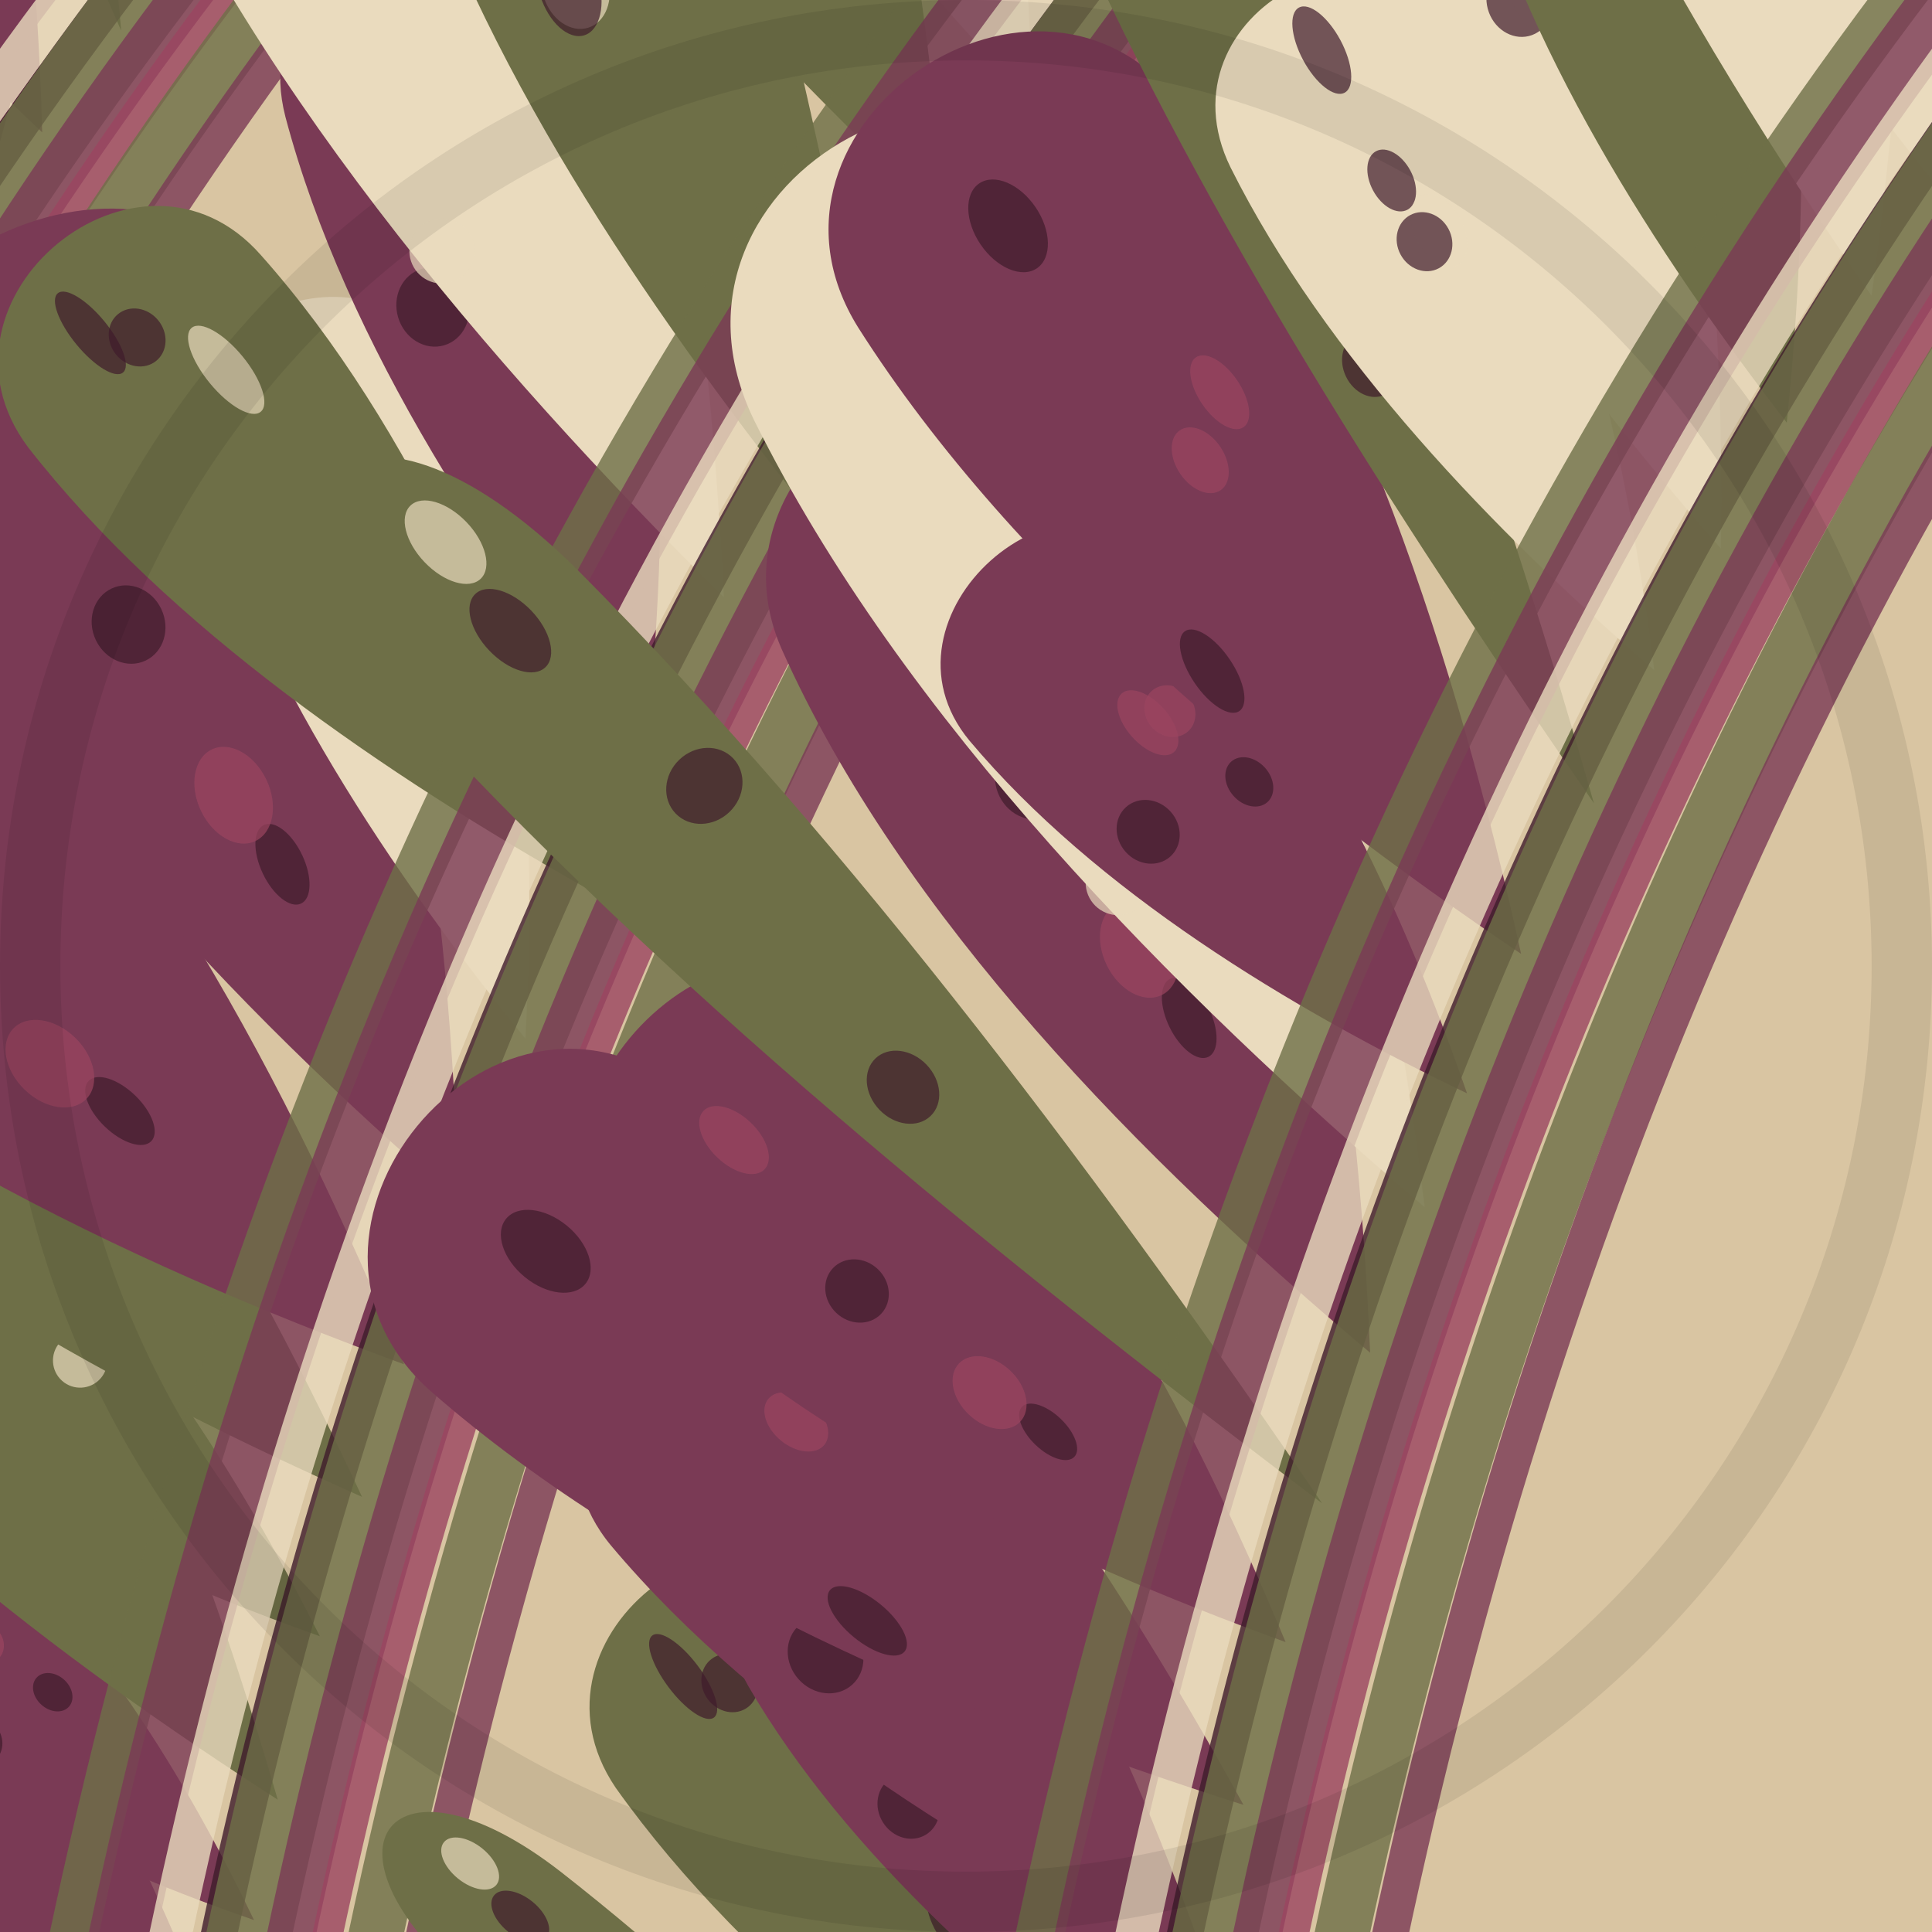
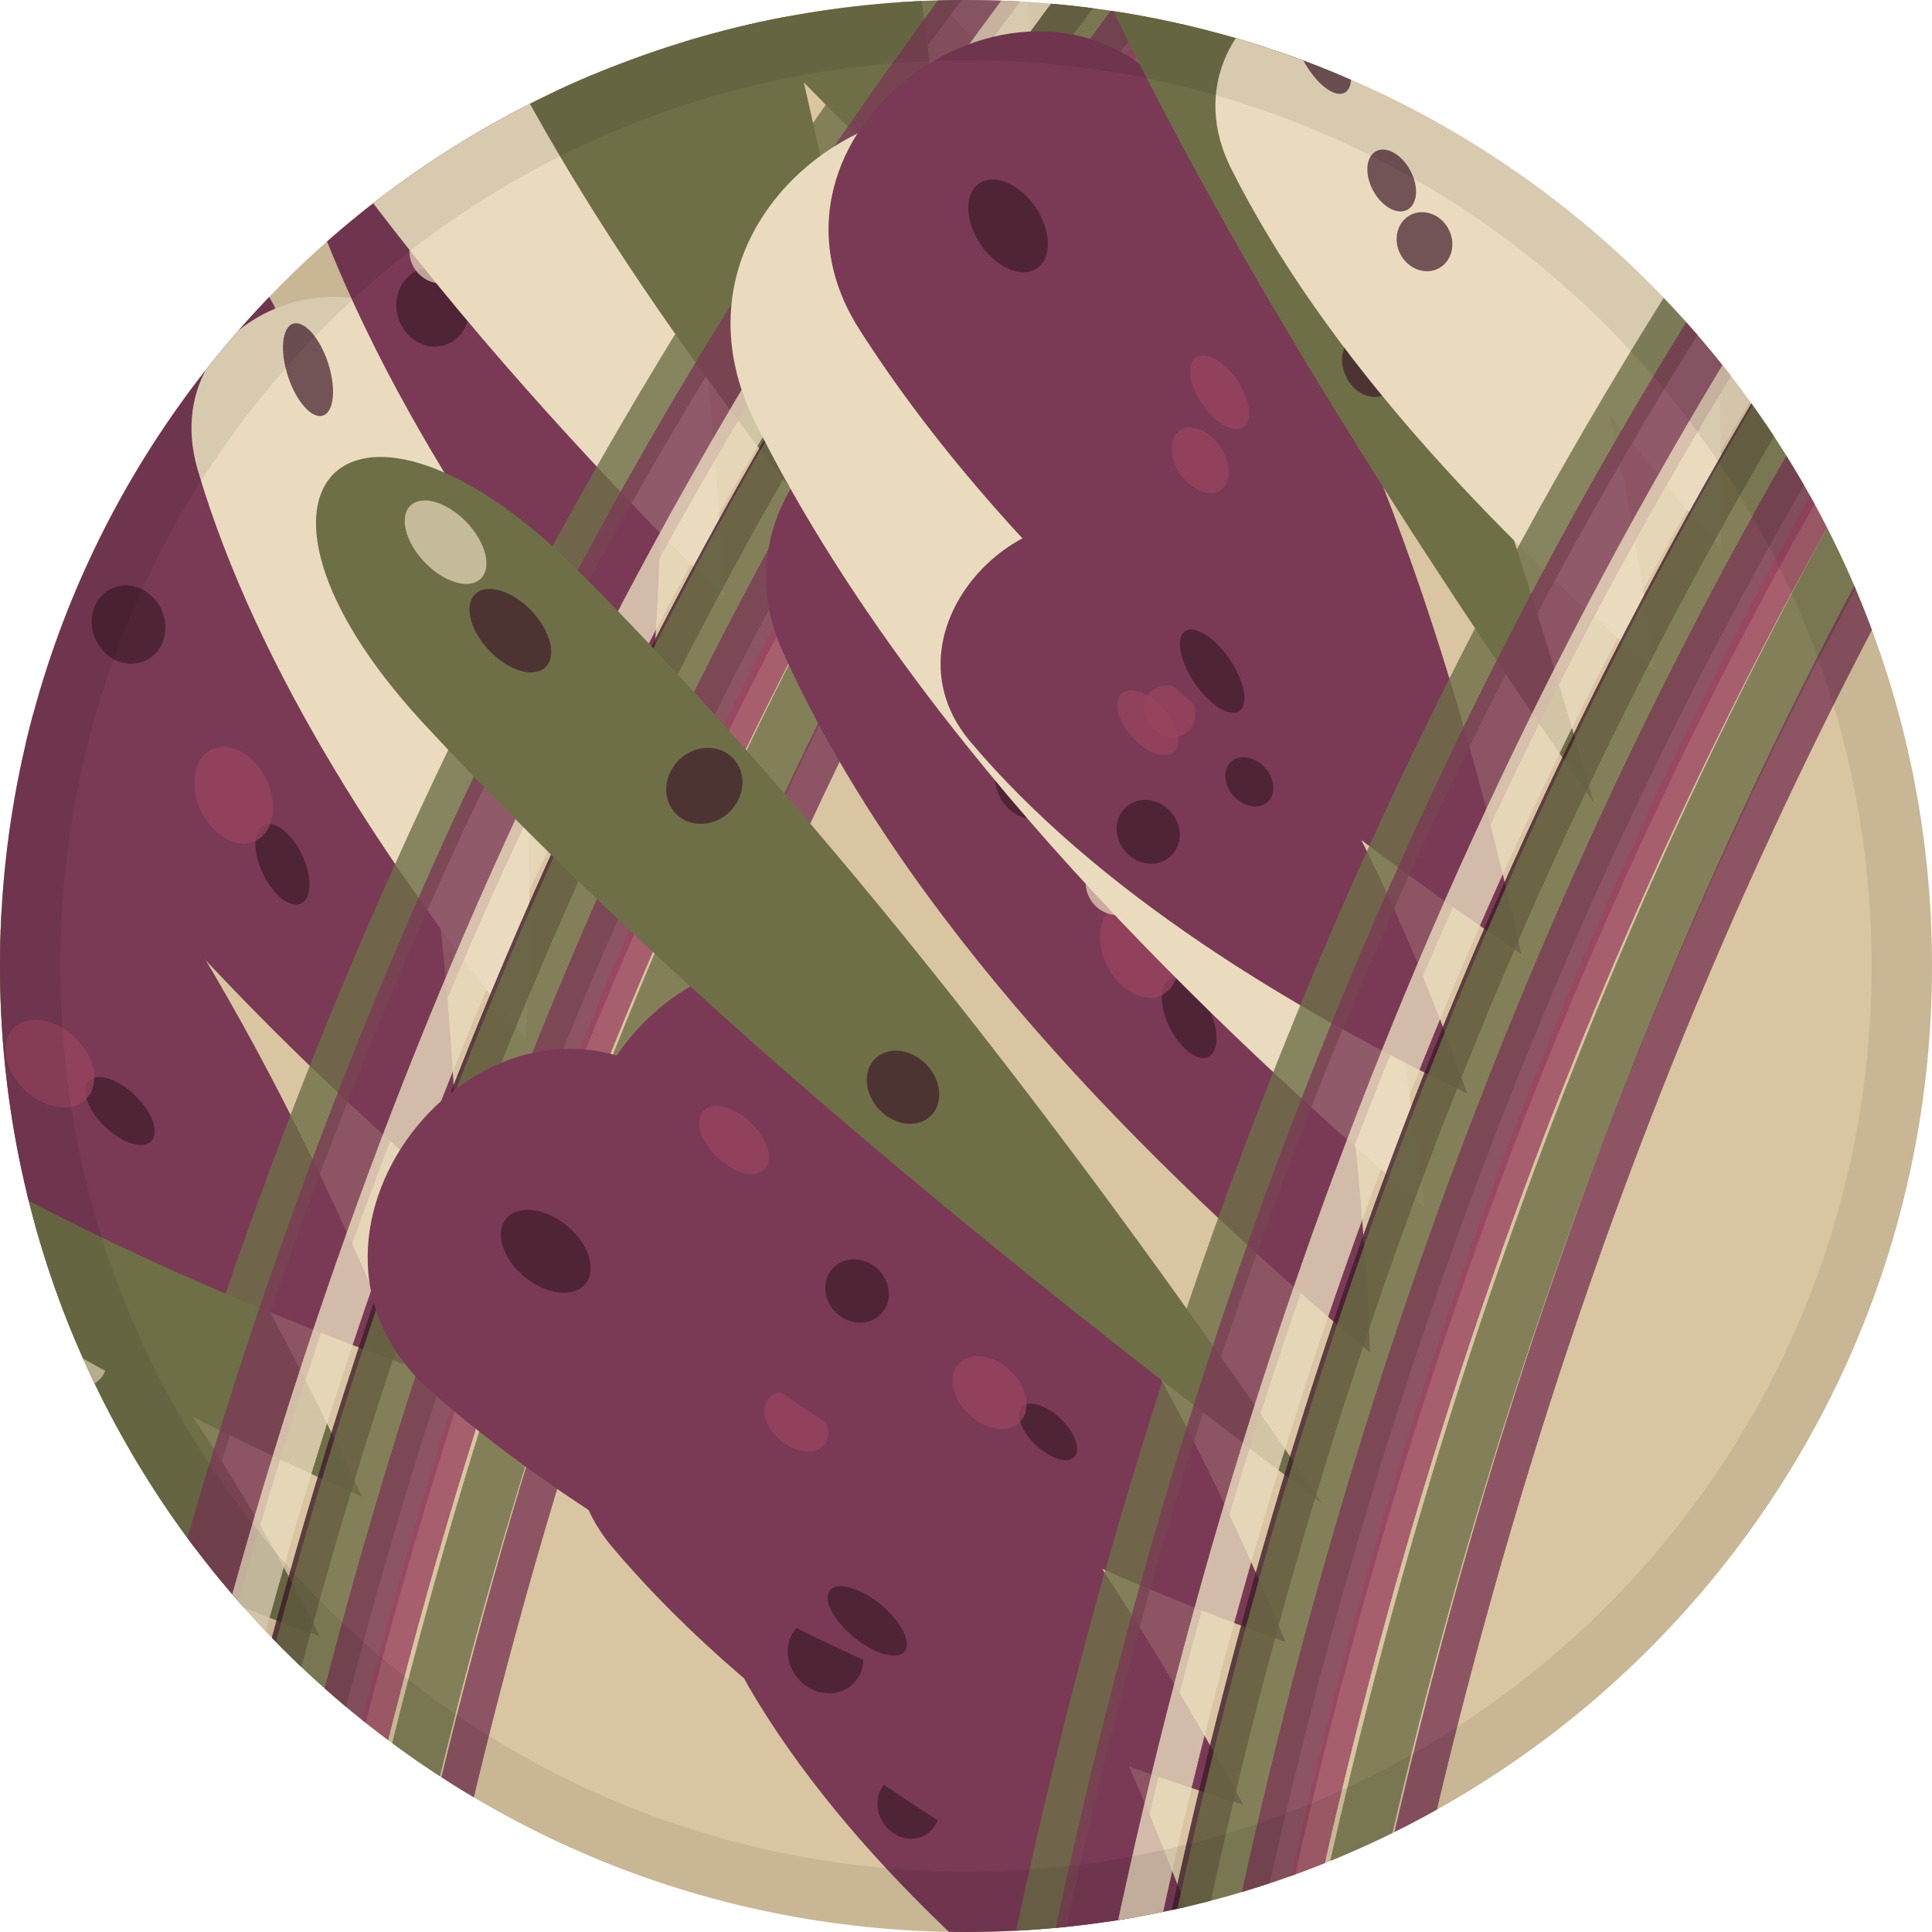
<svg xmlns="http://www.w3.org/2000/svg" viewBox="0 0 32 32">
  <defs>
    <g id="a">
-       <path fill="#7A3A55" d="M0 0c7.5-3.3 16.5-6.3 24.6-6 6.6.3 6.6 11.7 0 12C16.5 6.3 7.5 3.3 0 0" />
-       <ellipse cx="10.5" cy="-.4" fill="#3F1B2B" opacity=".7" rx="1.2" ry=".6" />
-       <ellipse cx="24.7" cy="-.6" fill="#9B4560" opacity=".7" rx="1.4" ry=".8" />
-       <ellipse cx="18.3" cy="-1.4" fill="#3F1B2B" opacity=".7" rx="1.1" ry="1" />
-       <ellipse cx="12.8" cy="-.8" fill="#9B4560" opacity=".7" rx="1.4" ry="1" />
+       <path fill="#7a3a55" d="M0 0c7.5-3.3 16.5-6.3 24.6-6 6.6.3 6.6 11.7 0 12C16.5 6.3 7.5 3.3 0 0" />
+       <ellipse cx="10.5" cy="-.4" fill="#3f1b2b" opacity=".7" rx="1.2" ry=".6" />
+       <ellipse cx="24.7" cy="-.6" fill="#9b4560" opacity=".7" rx="1.4" ry=".8" />
+       <ellipse cx="18.3" cy="-1.4" fill="#3f1b2b" opacity=".7" rx="1.1" ry="1" />
+       <ellipse cx="12.8" cy="-.8" fill="#9b4560" opacity=".7" rx="1.4" ry="1" />
    </g>
    <g id="b">
-       <path fill="#7A3A55" d="M0 0c6-2.5 13.2-4.7 19.7-4.5 5.3.2 5.3 8.8 0 9C13.2 4.7 6 2.5 0 0" />
-       <ellipse cx="13.5" cy="-2.1" fill="#3F1B2B" opacity=".7" rx="1.1" ry="1" />
-       <ellipse cx="16.2" cy=".3" fill="#9B4560" opacity=".7" rx="1.3" ry=".7" />
-       <ellipse cx="12.5" cy="1.5" fill="#3F1B2B" opacity=".7" rx=".9" ry=".7" />
-       <ellipse cx="16" cy="1.1" fill="#9B4560" opacity=".7" rx=".9" ry=".8" />
+       <path fill="#7a3a55" d="M0 0c6-2.5 13.2-4.7 19.7-4.5 5.3.2 5.3 8.8 0 9C13.2 4.7 6 2.5 0 0" />
+       <ellipse cx="13.5" cy="-2.1" fill="#3f1b2b" opacity=".7" rx="1.1" ry="1" />
+       <ellipse cx="16.2" cy=".3" fill="#9b4560" opacity=".7" rx="1.3" ry=".7" />
+       <ellipse cx="12.5" cy="1.5" fill="#3f1b2b" opacity=".7" rx=".9" ry=".7" />
+       <ellipse cx="16" cy="1.1" fill="#9b4560" opacity=".7" rx=".9" ry=".8" />
    </g>
    <g id="c">
-       <path fill="#6E6F47" d="M0 0c7-2.7 15.4-5.2 23-5 6.1.3 6.1 9.8 0 10-7.6.3-16-2.2-23-5" />
-       <ellipse cx="23.5" cy=".1" fill="#3F1B2B" opacity=".7" rx="1" ry=".9" />
-       <ellipse cx="24.6" cy="-1" fill="#3F1B2B" opacity=".7" rx="1.7" ry=".6" />
-       <ellipse cx="20.8" cy="1.7" fill="#EADBBE" opacity=".7" rx="1.8" ry=".7" />
-       <ellipse cx="12.4" cy="1.6" fill="#3F1B2B" opacity=".7" rx="1.8" ry="1" />
+       <path fill="#6e6f47" d="M0 0c7-2.7 15.4-5.2 23-5 6.1.3 6.1 9.8 0 10-7.6.3-16-2.2-23-5" />
+       <ellipse cx="23.5" cy=".1" fill="#3f1b2b" opacity=".7" rx="1" ry=".9" />
+       <ellipse cx="24.6" cy="-1" fill="#3f1b2b" opacity=".7" rx="1.7" ry=".6" />
+       <ellipse cx="20.8" cy="1.7" fill="#eadbbe" opacity=".7" rx="1.8" ry=".7" />
+       <ellipse cx="12.4" cy="1.6" fill="#3f1b2b" opacity=".7" rx="1.8" ry="1" />
    </g>
    <g id="d">
-       <path fill="#6E6F47" d="M0 0c5.5-2.2 12.1-4.2 18-4 4.9.2 4.9 7.8 0 8-5.9.2-12.5-1.8-18-4" />
-       <ellipse cx="19.8" cy="1.3" fill="#3F1B2B" opacity=".7" rx="1.3" ry=".7" />
-       <ellipse cx="15.1" cy="-2.1" fill="#3F1B2B" opacity=".7" rx="1.8" ry="1" />
-       <circle cx="12" cy="1.6" r=".9" fill="#EADBBE" opacity=".7" />
-       <ellipse cx="19.2" cy=".2" fill="#3F1B2B" opacity=".7" rx="1.5" ry=".9" />
+       <path fill="#6e6f47" d="M0 0c5.5-2.2 12.1-4.2 18-4 4.9.2 4.9 7.8 0 8-5.9.2-12.5-1.8-18-4" />
+       <ellipse cx="19.8" cy="1.3" fill="#3f1b2b" opacity=".7" rx="1.3" ry=".7" />
+       <ellipse cx="15.1" cy="-2.1" fill="#3f1b2b" opacity=".7" rx="1.8" ry="1" />
+       <circle cx="12" cy="1.6" r=".9" fill="#eadbbe" opacity=".7" />
+       <ellipse cx="19.2" cy=".2" fill="#3f1b2b" opacity=".7" rx="1.5" ry=".9" />
    </g>
    <g id="e">
-       <path fill="#7A3A55" d="M0 0c9-3.6 19.8-6.8 29.5-6.5 7.9.3 7.9 12.7 0 13C19.8 6.8 9 3.6 0 0" />
-       <ellipse cx="29.5" cy="-.5" fill="#3F1B2B" opacity=".7" rx="1.7" ry="1.1" />
-       <ellipse cx="21" cy="2.2" fill="#9B4560" opacity=".7" rx="1.4" ry=".7" />
-       <ellipse cx="13.5" cy="-3.2" fill="#3F1B2B" opacity=".7" rx="1.6" ry=".7" />
-       <ellipse cx="19.5" cy=".4" fill="#9B4560" opacity=".7" rx="1.2" ry=".8" />
+       <path fill="#7a3a55" d="M0 0c9-3.6 19.8-6.8 29.5-6.5 7.9.3 7.9 12.7 0 13C19.8 6.8 9 3.6 0 0" />
+       <ellipse cx="29.5" cy="-.5" fill="#3f1b2b" opacity=".7" rx="1.7" ry="1.1" />
+       <ellipse cx="21" cy="2.2" fill="#9b4560" opacity=".7" rx="1.4" ry=".7" />
+       <ellipse cx="13.5" cy="-3.2" fill="#3f1b2b" opacity=".7" rx="1.6" ry=".7" />
+       <ellipse cx="19.5" cy=".4" fill="#9b4560" opacity=".7" rx="1.2" ry=".8" />
    </g>
    <g id="f">
-       <path fill="#6E6F47" d="M0 0c10-1.6 22-3.2 32.8-3 8.8.2 8.8 5.8 0 6C22 3.2 10 1.7 0 0" />
-       <ellipse cx="16.3" cy="-.4" fill="#3F1B2B" opacity=".7" rx="1.1" ry=".9" />
-       <ellipse cx="26.1" cy="1.4" fill="#3F1B2B" opacity=".7" rx="1" ry="1.1" />
-       <ellipse cx="35.9" cy=".9" fill="#EADBBE" opacity=".7" rx="1.4" ry=".8" />
-       <ellipse cx="32.9" cy=".5" fill="#3F1B2B" opacity=".7" rx="1.4" ry=".8" />
+       <path fill="#6e6f47" d="M0 0c10-1.6 22-3.2 32.8-3 8.8.2 8.8 5.8 0 6C22 3.2 10 1.7 0 0" />
+       <ellipse cx="16.3" cy="-.4" fill="#3f1b2b" opacity=".7" rx="1.1" ry=".9" />
+       <ellipse cx="26.1" cy="1.4" fill="#3f1b2b" opacity=".7" rx="1" ry="1.1" />
+       <ellipse cx="35.9" cy=".9" fill="#eadbbe" opacity=".7" rx="1.4" ry=".8" />
+       <ellipse cx="32.9" cy=".5" fill="#3f1b2b" opacity=".7" rx="1.4" ry=".8" />
    </g>
    <g id="g">
-       <path fill="#7A3A55" d="M0 0c11-1.4 24.2-2.6 36.1-2.5 9.7.1 9.7 4.9 0 5C24.2 2.6 11 1.4 0 0" />
-       <ellipse cx="28.3" cy="-.7" fill="#3F1B2B" opacity=".7" rx="1.8" ry=".9" />
-       <ellipse cx="37.4" cy="-1" fill="#9B4560" opacity=".7" rx="1" ry="1.1" />
-       <ellipse cx="32.1" cy="-.6" fill="#3F1B2B" opacity=".7" rx="1.6" ry=".8" />
-       <ellipse cx="36.7" fill="#9B4560" opacity=".7" rx="1.4" ry=".7" />
+       <path fill="#7a3a55" d="M0 0c11-1.4 24.2-2.6 36.1-2.5 9.7.1 9.7 4.9 0 5C24.2 2.6 11 1.4 0 0" />
+       <ellipse cx="28.3" cy="-.7" fill="#3f1b2b" opacity=".7" rx="1.8" ry=".9" />
+       <ellipse cx="37.4" cy="-1" fill="#9b4560" opacity=".7" rx="1" ry="1.1" />
+       <ellipse cx="32.1" cy="-.6" fill="#3f1b2b" opacity=".7" rx="1.6" ry=".8" />
+       <ellipse cx="36.7" fill="#9b4560" opacity=".7" rx="1.4" ry=".7" />
    </g>
    <g id="h">
-       <path fill="#EADBBE" d="M0 0c8.5-3.3 18.7-6.3 27.9-6 7.5.3 7.5 11.7 0 12C18.7 6.3 8.5 3.3 0 0" />
-       <ellipse cx="13.8" cy="2" fill="#3F1B2B" opacity=".7" rx="1.7" ry=".7" />
-       <ellipse cx="26.1" cy="-1.1" fill="#3F1B2B" opacity=".7" rx="1.7" ry=".8" />
-       <circle cx="11.9" cy="-3.2" r=".9" fill="#EADBBE" opacity=".7" />
-       <ellipse cx="17.4" cy="2" fill="#3F1B2B" opacity=".7" rx="1.2" ry=".9" />
+       <path fill="#eadbbe" d="M0 0c8.5-3.3 18.7-6.3 27.9-6 7.5.3 7.5 11.7 0 12C18.7 6.3 8.5 3.3 0 0" />
+       <ellipse cx="13.8" cy="2" fill="#3f1b2b" opacity=".7" rx="1.7" ry=".7" />
+       <ellipse cx="26.1" cy="-1.1" fill="#3f1b2b" opacity=".7" rx="1.7" ry=".8" />
+       <circle cx="11.9" cy="-3.2" r=".9" fill="#eadbbe" opacity=".7" />
+       <ellipse cx="17.4" cy="2" fill="#3f1b2b" opacity=".7" rx="1.2" ry=".9" />
    </g>
    <g id="i">
-       <path fill="#EADBBE" d="M0 0c6.5-2.5 14.3-4.7 21.3-4.5 5.7.2 5.7 8.8 0 9-7 .2-14.8-2-21.3-4.5" />
-       <ellipse cx="23.3" fill="#3F1B2B" opacity=".7" rx="1.6" ry=".7" />
-       <ellipse cx="18.4" fill="#3F1B2B" opacity=".7" rx="1.1" ry=".7" />
-       <ellipse cx="16.2" cy=".6" fill="#EADBBE" opacity=".7" rx="1.3" ry=".8" />
-       <ellipse cx="16.1" fill="#3F1B2B" opacity=".7" rx="1" ry=".9" />
+       <path fill="#eadbbe" d="M0 0c6.5-2.5 14.3-4.7 21.3-4.5 5.7.2 5.7 8.8 0 9-7 .2-14.8-2-21.3-4.5" />
+       <ellipse cx="23.3" fill="#3f1b2b" opacity=".7" rx="1.6" ry=".7" />
+       <ellipse cx="18.4" fill="#3f1b2b" opacity=".7" rx="1.1" ry=".7" />
+       <ellipse cx="16.2" cy=".6" fill="#eadbbe" opacity=".7" rx="1.3" ry=".8" />
+       <ellipse cx="16.1" fill="#3f1b2b" opacity=".7" rx="1" ry=".9" />
    </g>
    <g id="j">
-       <path fill="#6E6F47" d="M0 0c8-3 17.6-5.8 26.2-5.5 7.1.3 7.1 10.7 0 11C17.6 5.8 8 3 0 0" />
-       <ellipse cx="25.6" fill="#3F1B2B" opacity=".7" rx="1.4" ry=".7" />
-       <ellipse cx="24.8" cy="-.8" fill="#3F1B2B" opacity=".7" rx="1" ry=".9" />
-       <ellipse cx="18" cy="-1.8" fill="#EADBBE" opacity=".7" rx="1.4" ry="1.1" />
-       <ellipse cx="18.1" cy="-2" fill="#3F1B2B" opacity=".7" rx="1.7" ry="1" />
-     </g>
-     <clipPath id="c">
+       <path fill="#6e6f47" d="M0 0c8-3 17.6-5.8 26.2-5.5 7.1.3 7.1 10.7 0 11C17.6 5.8 8 3 0 0" />
+       <ellipse cx="25.6" fill="#3f1b2b" opacity=".7" rx="1.4" ry=".7" />
+       <ellipse cx="24.8" cy="-.8" fill="#3f1b2b" opacity=".7" rx="1" ry=".9" />
+       <ellipse cx="18" cy="-1.8" fill="#eadbbe" opacity=".7" rx="1.4" ry="1.1" />
+       <ellipse cx="18.1" cy="-2" fill="#3f1b2b" opacity=".7" rx="1.7" ry="1" />
+     </g>
+     <clipPath id="k">
      <circle cx="16" cy="16" r="16" />
    </clipPath>
  </defs>
-   <g clip-path="url(#c)">
-     <path fill="#D9C5A2" d="M0 0h32v32H0z" />
-     <use href="#g" transform="rotate(-126.5 -2.9 31.56)scale(.5)" />
-     <use href="#a" transform="rotate(-142 -7.05 27.93)scale(.4)" />
-     <use href="#g" transform="rotate(-134.1 -5.65 27.87)scale(.5)" />
-     <use href="#b" transform="rotate(-126.6 -4.47 27.62)scale(.4)" />
-     <use href="#a" transform="rotate(-130.2 -5.68 25.6)scale(.5)" />
-     <use href="#e" transform="rotate(-122.2 -4.45 25.62)scale(.6)" />
-     <use href="#g" transform="rotate(-124.2 -5.34 23.89)scale(.5)" />
-     <use href="#f" transform="rotate(-119.1 -4.78 23.46)scale(.5)" />
-     <use href="#c" transform="rotate(-123.2 -5.88 21.27)scale(.5)" />
-     <use href="#h" transform="rotate(-117.9 -5.45 20.59)scale(.6)" />
-     <use href="#j" transform="rotate(-117.8 -5.82 19.06)scale(.6)" />
-     <use href="#d" transform="rotate(-116.6 -6.01 17.67)scale(.5)" />
-     <use href="#b" transform="rotate(-117.6 -6.4 16.18)scale(.6)" />
-     <use href="#d" transform="rotate(-111.6 -6 15.7)scale(.6)" />
-     <use href="#e" transform="rotate(-115.7 -6.64 13.52)scale(.6)" />
-     <use href="#f" transform="rotate(-116.3 -6.8 12.13)scale(.6)" />
-     <use href="#e" transform="rotate(-124.7 -7.37 9.66)scale(.6)" />
-     <use href="#d" transform="rotate(-118.1 -7.07 9.07)scale(.6)" />
-     <use href="#f" transform="rotate(-107.1 -6.75 8.54)scale(.6)" />
-     <use href="#c" transform="rotate(-113.3 -6.88 6.53)scale(.7)" />
+   <g clip-path="url(#k)">
+     <path fill="#d9c5a2" d="M0 0h32v32H0z" />
+     <use href="#g" transform="rotate(233.5 -2.9 31.56)scale(.5)" />
+     <use href="#a" transform="rotate(218 -7.05 27.93)scale(.4)" />
+     <use href="#g" transform="rotate(225.9 -5.65 27.87)scale(.5)" />
+     <use href="#b" transform="rotate(233.4 -4.47 27.62)scale(.4)" />
+     <use href="#a" transform="rotate(229.8 -5.68 25.6)scale(.5)" />
+     <use href="#e" transform="rotate(237.8 -4.45 25.62)scale(.6)" />
+     <use href="#g" transform="rotate(235.8 -5.34 23.89)scale(.5)" />
+     <use href="#f" transform="rotate(240.9 -4.78 23.46)scale(.5)" />
+     <use href="#h" transform="rotate(242.1 -5.45 20.59)scale(.6)" />
+     <use href="#j" transform="rotate(242.2 -5.82 19.06)scale(.6)" />
+     <use href="#d" transform="rotate(243.4 -6.01 17.67)scale(.5)" />
+     <use href="#b" transform="rotate(242.4 -6.4 16.18)scale(.6)" />
+     <use href="#d" transform="rotate(248.4 -6 15.7)scale(.6)" />
+     <use href="#e" transform="rotate(244.3 -6.64 13.52)scale(.6)" />
+     <use href="#f" transform="rotate(243.7 -6.8 12.13)scale(.6)" />
+     <use href="#e" transform="rotate(235.3 -7.37 9.66)scale(.6)" />
+     <use href="#d" transform="rotate(241.9 -7.07 9.07)scale(.6)" />
+     <use href="#f" transform="rotate(252.9 -6.75 8.54)scale(.6)" />
    <use href="#g" transform="rotate(-97.1 -6.78 6.43)scale(.5)" />
-     <use href="#b" transform="rotate(-100.3 -6.88 4.56)scale(.7)" />
-     <use href="#e" transform="rotate(-114.7 -6.54 1.8)scale(.6)" />
-     <use href="#f" transform="rotate(-106.7 -6.62 .81)scale(.8)" />
-     <use href="#c" transform="rotate(-87.7 -7.5 .61)scale(.6)" />
-     <use href="#d" transform="rotate(-101.7 -6.57 -1.64)scale(.7)" />
-     <use href="#i" transform="rotate(-101.6 -6.34 -3.49)scale(.6)" />
+     <use href="#b" transform="rotate(259.7 -6.88 4.56)scale(.7)" />
+     <use href="#e" transform="rotate(245.3 -6.54 1.8)scale(.6)" />
+     <use href="#f" transform="rotate(253.3 -6.62 .81)scale(.8)" />
+     <use href="#d" transform="rotate(258.3 -6.57 -1.64)scale(.7)" />
+     <use href="#i" transform="rotate(258.4 -6.34 -3.49)scale(.6)" />
    <use href="#e" transform="rotate(-97.6 -6.46 -4.86)scale(.8)" />
    <use href="#e" transform="rotate(-98.1 -6.1 -6.72)scale(.6)" />
-     <path fill="none" stroke="#6E6F47" stroke-width=".8" d="M-32.9 48c1.5-24.8 10.5-46.5 30-62" opacity=".8" />
-     <path fill="none" stroke="#7A3A55" stroke-width="1.1" d="M-32.1 48c1.5-24.8 10.5-46.5 30-62" opacity=".8" />
-     <path fill="none" stroke="#EADBBE" stroke-width=".7" d="M-31.3 48c1.5-24.8 10.5-46.5 30-62" opacity=".8" />
-     <path fill="none" stroke="#3F1B2B" stroke-width=".6" d="M-30.5 48C-29 23.2-20 1.5-.5-14" opacity=".8" />
-     <path fill="none" stroke="#6E6F47" stroke-width="1.4" d="M-30 48c1.5-24.8 10.5-46.5 30-62" opacity=".8" />
-     <path fill="none" stroke="#7A3A55" stroke-width=".8" d="M-29.3 48c1.5-24.8 10.5-46.5 30-62" opacity=".8" />
-     <path fill="none" stroke="#9B4560" stroke-width=".5" d="M-28.7 48c1.5-24.8 10.5-46.5 30-62" opacity=".8" />
-     <path fill="none" stroke="#6E6F47" stroke-width=".9" d="M-27.9 48c1.5-24.8 10.5-46.5 30-62" opacity=".8" />
-     <path fill="none" stroke="#7A3A55" stroke-width=".6" d="M-27.1 48c1.5-24.8 10.5-46.5 30-62" opacity=".8" />
-     <use href="#a" transform="rotate(-146.5 .22 26.1)scale(.4)" />
-     <use href="#d" transform="rotate(-136.6 2.11 25.4)scale(.4)" />
-     <use href="#f" transform="rotate(-127.5 3.83 24.9)scale(.5)" />
-     <use href="#f" transform="rotate(-145.6 -.32 22.5)scale(.4)" />
-     <use href="#e" transform="rotate(-140.5 .43 21.63)scale(.5)" />
-     <use href="#h" transform="rotate(-132.6 1.54 20.62)scale(.6)" />
-     <use href="#h" transform="rotate(-142.6 -.43 18.81)scale(.5)" />
-     <use href="#a" transform="rotate(-140.1 -.21 17.5)scale(.5)" />
-     <use href="#e" transform="rotate(-122 2.31 17.02)scale(.5)" />
-     <use href="#j" transform="rotate(-129.5 .89 15.1)scale(.5)" />
-     <use href="#c" transform="rotate(-128.2 .88 14.03)scale(.5)" />
-     <use href="#d" transform="rotate(-117 2.09 13.5)scale(.6)" />
-     <use href="#f" transform="rotate(-113.2 2.31 12.54)scale(.5)" />
-     <use href="#a" transform="rotate(-126.3 .7 10.45)scale(.6)" />
-     <use href="#i" transform="rotate(-117.7 1.33 9.43)scale(.5)" />
-     <use href="#g" transform="rotate(-110.8 1.66 8.08)scale(.7)" />
-     <use href="#c" transform="rotate(-121.3 .8 6.46)scale(.5)" />
-     <use href="#a" transform="rotate(-107.1 1.52 5.3)scale(.6)" />
-     <use href="#d" transform="rotate(-105.1 1.44 3.74)scale(.6)" />
+     <path fill="none" stroke="#6e6f47" stroke-width=".8" d="M-32.9 48c1.5-24.8 10.5-46.5 30-62" opacity=".8" />
+     <path fill="none" stroke="#7a3a55" stroke-width="1.1" d="M-32.1 48c1.5-24.8 10.5-46.5 30-62" opacity=".8" />
+     <path fill="none" stroke="#eadbbe" stroke-width=".7" d="M-31.3 48c1.5-24.8 10.5-46.5 30-62" opacity=".8" />
+     <path fill="none" stroke="#3f1b2b" stroke-width=".6" d="M-30.5 48C-29 23.2-20 1.5-.5-14" opacity=".8" />
+     <path fill="none" stroke="#6e6f47" stroke-width="1.4" d="M-30 48c1.5-24.8 10.5-46.5 30-62" opacity=".8" />
+     <path fill="none" stroke="#7a3a55" stroke-width=".8" d="M-29.3 48c1.5-24.8 10.5-46.5 30-62" opacity=".8" />
+     <path fill="none" stroke="#9b4560" stroke-width=".5" d="M-28.7 48c1.5-24.8 10.5-46.5 30-62" opacity=".8" />
+     <path fill="none" stroke="#6e6f47" stroke-width=".9" d="M-27.9 48c1.5-24.8 10.5-46.5 30-62" opacity=".8" />
+     <path fill="none" stroke="#7a3a55" stroke-width=".6" d="M-27.1 48c1.5-24.8 10.5-46.5 30-62" opacity=".8" />
+     <use href="#a" transform="rotate(213.5 .22 26.1)scale(.4)" />
+     <use href="#d" transform="rotate(223.4 2.11 25.4)scale(.4)" />
+     <use href="#f" transform="rotate(232.5 3.83 24.9)scale(.5)" />
+     <use href="#f" transform="rotate(214.4 -.32 22.5)scale(.4)" />
+     <use href="#e" transform="rotate(219.5 .43 21.63)scale(.5)" />
+     <use href="#h" transform="rotate(227.4 1.54 20.62)scale(.6)" />
+     <use href="#h" transform="rotate(217.4 -.43 18.81)scale(.5)" />
+     <use href="#a" transform="rotate(219.9 -.21 17.5)scale(.5)" />
+     <use href="#e" transform="rotate(238 2.31 17.02)scale(.5)" />
+     <use href="#j" transform="rotate(230.5 .89 15.1)scale(.5)" />
+     <use href="#d" transform="rotate(243 2.09 13.5)scale(.6)" />
+     <use href="#f" transform="rotate(246.8 2.31 12.54)scale(.5)" />
+     <use href="#a" transform="rotate(233.7 .7 10.45)scale(.6)" />
+     <use href="#i" transform="rotate(242.3 1.33 9.43)scale(.5)" />
+     <use href="#g" transform="rotate(249.2 1.66 8.08)scale(.7)" />
+     <use href="#a" transform="rotate(252.9 1.52 5.3)scale(.6)" />
+     <use href="#d" transform="rotate(254.9 1.44 3.74)scale(.6)" />
    <use href="#a" transform="rotate(-97 1.56 2.27)scale(.7)" />
-     <use href="#b" transform="rotate(-114.1 1.06 .87)scale(.6)" />
-     <use href="#f" transform="rotate(-104.7 1.2 -.52)scale(.7)" />
+     <use href="#b" transform="rotate(245.9 1.06 .87)scale(.6)" />
+     <use href="#f" transform="rotate(255.3 1.2 -.52)scale(.7)" />
    <use href="#e" transform="rotate(-97.9 1.06 -2.42)scale(.7)" />
-     <use href="#a" transform="rotate(-102.5 1.16 -3.89)scale(.7)" />
+     <use href="#a" transform="rotate(257.5 1.16 -3.89)scale(.7)" />
    <use href="#g" transform="rotate(-92.8 .83 -5.94)scale(.6)" />
    <use href="#f" transform="rotate(-85.9 .33 -8.22)scale(.7)" />
    <use href="#g" transform="rotate(-95 .97 -8.98)scale(.6)" />
    <use href="#e" transform="rotate(-96.7 1.28 -10.45)scale(.7)" />
-     <use href="#f" transform="rotate(-105.6 2.25 -11.16)scale(.7)" />
+     <use href="#f" transform="rotate(254.4 2.25 -11.16)scale(.7)" />
    <use href="#g" transform="rotate(-96.9 1.73 -13.76)scale(.7)" />
-     <path fill="none" stroke="#6E6F47" stroke-width=".8" d="M-16.9 48c1.5-24.8 10.5-46.5 30-62" opacity=".8" />
-     <path fill="none" stroke="#7A3A55" stroke-width="1.1" d="M-16.1 48c1.5-24.8 10.5-46.5 30-62" opacity=".8" />
-     <path fill="none" stroke="#EADBBE" stroke-width=".7" d="M-15.3 48c1.5-24.8 10.5-46.5 30-62" opacity=".8" />
-     <path fill="none" stroke="#3F1B2B" stroke-width=".6" d="M-14.5 48C-13 23.2-4 1.5 15.5-14" opacity=".8" />
-     <path fill="none" stroke="#6E6F47" stroke-width="1.4" d="M-14 48c1.5-24.8 10.5-46.5 30-62" opacity=".8" />
-     <path fill="none" stroke="#7A3A55" stroke-width=".8" d="M-13.3 48c1.5-24.8 10.5-46.5 30-62" opacity=".8" />
-     <path fill="none" stroke="#9B4560" stroke-width=".5" d="M-12.7 48c1.5-24.8 10.5-46.5 30-62" opacity=".8" />
-     <path fill="none" stroke="#6E6F47" stroke-width=".9" d="M-11.9 48c1.5-24.8 10.5-46.5 30-62" opacity=".8" />
-     <path fill="none" stroke="#7A3A55" stroke-width=".6" d="M-11.1 48c1.5-24.8 10.5-46.5 30-62" opacity=".8" />
-     <use href="#c" transform="rotate(-128.5 12.58 23.52)scale(.4)" />
-     <use href="#b" transform="rotate(-135.4 10.39 22.2)scale(.4)" />
-     <use href="#a" transform="rotate(-144.8 8.05 21.22)scale(.5)" />
-     <use href="#a" transform="rotate(-126.5 11.53 19.52)scale(.4)" />
-     <use href="#g" transform="rotate(-143.3 7.87 18.7)scale(.5)" />
-     <use href="#e" transform="rotate(-130.8 9.96 17.4)scale(.4)" />
-     <use href="#b" transform="rotate(-132.8 9.3 16.24)scale(.5)" />
-     <use href="#b" transform="rotate(-138.3 8.16 15.1)scale(.4)" />
-     <use href="#j" transform="rotate(-126.7 9.78 13.75)scale(.5)" />
-     <use href="#d" transform="rotate(-138.6 7.77 12.55)scale(.5)" />
-     <use href="#j" transform="rotate(-135.5 8.07 11.17)scale(.5)" />
-     <use href="#a" transform="rotate(-136.1 7.9 9.95)scale(.6)" />
-     <use href="#a" transform="rotate(-115.4 10.09 7.55)scale(.6)" />
-     <use href="#i" transform="rotate(-108 10.6 5.44)scale(.5)" />
-     <use href="#c" transform="rotate(-129.4 8.32 5.06)scale(.5)" />
-     <use href="#b" transform="rotate(-106.6 10 2.26)scale(.6)" />
-     <use href="#h" transform="rotate(-114.1 9.2 1.06)scale(.6)" />
-     <use href="#j" transform="rotate(-107.5 9.52 -.75)scale(.5)" />
-     <use href="#f" transform="rotate(-111.1 9.17 -1.95)scale(.7)" />
-     <use href="#j" transform="rotate(-115.9 9 -3.06)scale(.7)" />
-     <use href="#i" transform="rotate(-112.6 9.12 -4.85)scale(.6)" />
+     <path fill="none" stroke="#6e6f47" stroke-width=".8" d="M-16.9 48c1.5-24.8 10.5-46.5 30-62" opacity=".8" />
+     <path fill="none" stroke="#7a3a55" stroke-width="1.1" d="M-16.1 48c1.5-24.8 10.5-46.5 30-62" opacity=".8" />
+     <path fill="none" stroke="#eadbbe" stroke-width=".7" d="M-15.3 48c1.5-24.8 10.5-46.5 30-62" opacity=".8" />
+     <path fill="none" stroke="#3f1b2b" stroke-width=".6" d="M-14.5 48C-13 23.2-4 1.5 15.5-14" opacity=".8" />
+     <path fill="none" stroke="#6e6f47" stroke-width="1.4" d="M-14 48c1.5-24.8 10.5-46.5 30-62" opacity=".8" />
+     <path fill="none" stroke="#7a3a55" stroke-width=".8" d="M-13.3 48c1.5-24.8 10.5-46.5 30-62" opacity=".8" />
+     <path fill="none" stroke="#9b4560" stroke-width=".5" d="M-12.7 48c1.5-24.8 10.5-46.5 30-62" opacity=".8" />
+     <path fill="none" stroke="#6e6f47" stroke-width=".9" d="M-11.9 48c1.5-24.8 10.5-46.5 30-62" opacity=".8" />
+     <path fill="none" stroke="#7a3a55" stroke-width=".6" d="M-11.1 48c1.5-24.8 10.5-46.5 30-62" opacity=".8" />
+     <use href="#b" transform="rotate(224.6 10.39 22.2)scale(.4)" />
+     <use href="#a" transform="rotate(215.2 8.05 21.22)scale(.5)" />
+     <use href="#a" transform="rotate(233.5 11.53 19.52)scale(.4)" />
+     <use href="#g" transform="rotate(216.7 7.87 18.7)scale(.5)" />
+     <use href="#e" transform="rotate(229.2 9.96 17.4)scale(.4)" />
+     <use href="#b" transform="rotate(227.2 9.3 16.24)scale(.5)" />
+     <use href="#b" transform="rotate(221.7 8.16 15.1)scale(.4)" />
+     <use href="#j" transform="rotate(233.3 9.78 13.75)scale(.5)" />
+     <use href="#d" transform="rotate(221.4 7.77 12.55)scale(.5)" />
+     <use href="#j" transform="rotate(224.5 8.07 11.17)scale(.5)" />
+     <use href="#a" transform="rotate(223.9 7.9 9.95)scale(.6)" />
+     <use href="#a" transform="rotate(244.6 10.09 7.55)scale(.6)" />
+     <use href="#i" transform="rotate(252 10.6 5.44)scale(.5)" />
+     <use href="#b" transform="rotate(253.4 10 2.26)scale(.6)" />
+     <use href="#h" transform="rotate(245.9 9.2 1.06)scale(.6)" />
+     <use href="#j" transform="rotate(252.5 9.52 -.75)scale(.5)" />
+     <use href="#f" transform="rotate(248.9 9.17 -1.95)scale(.7)" />
+     <use href="#j" transform="rotate(244.1 9 -3.06)scale(.7)" />
+     <use href="#i" transform="rotate(247.4 9.12 -4.85)scale(.6)" />
    <use href="#h" transform="rotate(-94.7 9.15 -8.52)scale(.7)" />
-     <use href="#g" transform="rotate(-108 9.24 -8.32)scale(.7)" />
-     <use href="#b" transform="rotate(-103.6 9.2 -10.73)scale(.6)" />
-     <use href="#c" transform="rotate(-110.8 9.64 -11.37)scale(.6)" />
+     <use href="#g" transform="rotate(252 9.24 -8.32)scale(.7)" />
+     <use href="#b" transform="rotate(256.4 9.2 -10.73)scale(.6)" />
    <use href="#d" transform="rotate(-94.4 8.96 -16.2)scale(.8)" />
    <use href="#d" transform="rotate(-91.7 8.85 -18.4)scale(.7)" />
    <use href="#h" transform="rotate(-95.9 9.38 -19.25)scale(.7)" />
    <use href="#d" transform="rotate(-94 9.46 -21.63)scale(.7)" />
-     <path fill="none" stroke="#6E6F47" stroke-width=".8" d="M-.9 48C.6 23.2 9.6 1.5 29.1-14" opacity=".8" />
-     <path fill="none" stroke="#7A3A55" stroke-width="1.1" d="M-.1 48c1.5-24.8 10.5-46.5 30-62" opacity=".8" />
-     <path fill="none" stroke="#EADBBE" stroke-width=".7" d="M.7 48c1.5-24.8 10.5-46.5 30-62" opacity=".8" />
-     <path fill="none" stroke="#3F1B2B" stroke-width=".6" d="M1.5 48C3 23.2 12 1.5 31.5-14" opacity=".8" />
-     <path fill="none" stroke="#6E6F47" stroke-width="1.4" d="M2 48C3.5 23.2 12.5 1.5 32-14" opacity=".8" />
-     <path fill="none" stroke="#7A3A55" stroke-width=".8" d="M2.7 48c1.5-24.8 10.5-46.5 30-62" opacity=".8" />
-     <path fill="none" stroke="#9B4560" stroke-width=".5" d="M3.3 48c1.5-24.8 10.5-46.5 30-62" opacity=".8" />
-     <path fill="none" stroke="#6E6F47" stroke-width=".9" d="M4.1 48c1.5-24.8 10.5-46.5 30-62" opacity=".8" />
-     <path fill="none" stroke="#7A3A55" stroke-width=".6" d="M4.9 48c1.5-24.8 10.5-46.5 30-62" opacity=".8" />
-     <use href="#a" transform="rotate(-126.8 21.02 19.5)scale(.5)" />
-     <use href="#h" transform="rotate(-133.9 18.7 18.68)scale(.5)" />
-     <use href="#a" transform="rotate(-127.4 19.75 16.68)scale(.4)" />
-     <use href="#f" transform="rotate(-140.9 16.49 16.78)scale(.4)" />
-     <use href="#c" transform="rotate(-126.9 18.87 13.88)scale(.5)" />
-     <use href="#b" transform="rotate(-121.9 19.5 12.13)scale(.5)" />
-     <use href="#b" transform="rotate(-131.8 17.3 11.83)scale(.6)" />
-     <use href="#e" transform="rotate(-140.6 15.65 11.26)scale(.5)" />
-     <use href="#a" transform="rotate(-136.3 16.1 9.33)scale(.5)" />
-     <use href="#f" transform="rotate(-133.8 16.26 7.78)scale(.6)" />
-     <use href="#a" transform="rotate(-116.2 18.32 4.14)scale(.6)" />
-     <use href="#h" transform="rotate(-118.3 17.77 2.95)scale(.6)" />
-     <use href="#b" transform="rotate(-131.8 16.2 3.62)scale(.5)" />
-     <use href="#e" transform="rotate(-124.2 16.78 1.23)scale(.5)" />
-     <use href="#f" transform="rotate(-115.6 17.39 -1.66)scale(.5)" />
-     <use href="#i" transform="rotate(-118.2 17.02 -2.65)scale(.5)" />
-     <use href="#i" transform="rotate(-110.2 17.42 -5.4)scale(.6)" />
-     <use href="#d" transform="rotate(-105.9 17.44 -7.67)scale(.6)" />
-     <use href="#h" transform="rotate(-103.5 17.43 -9.77)scale(.6)" />
-     <use href="#i" transform="rotate(-108 17.18 -10.11)scale(.6)" />
-     <use href="#j" transform="rotate(-101.2 17.21 -13.3)scale(.7)" />
+     <path fill="none" stroke="#6e6f47" stroke-width=".8" d="M-.9 48C.6 23.2 9.6 1.5 29.1-14" opacity=".8" />
+     <path fill="none" stroke="#7a3a55" stroke-width="1.1" d="M-.1 48c1.5-24.8 10.5-46.5 30-62" opacity=".8" />
+     <path fill="none" stroke="#eadbbe" stroke-width=".7" d="M.7 48c1.5-24.8 10.5-46.5 30-62" opacity=".8" />
+     <path fill="none" stroke="#3f1b2b" stroke-width=".6" d="M1.5 48C3 23.2 12 1.5 31.5-14" opacity=".8" />
+     <path fill="none" stroke="#6e6f47" stroke-width="1.4" d="M2 48C3.5 23.2 12.5 1.5 32-14" opacity=".8" />
+     <path fill="none" stroke="#7a3a55" stroke-width=".8" d="M2.7 48c1.5-24.8 10.5-46.5 30-62" opacity=".8" />
+     <path fill="none" stroke="#9b4560" stroke-width=".5" d="M3.3 48c1.5-24.8 10.5-46.5 30-62" opacity=".8" />
+     <path fill="none" stroke="#6e6f47" stroke-width=".9" d="M4.1 48c1.5-24.8 10.5-46.5 30-62" opacity=".8" />
+     <path fill="none" stroke="#7a3a55" stroke-width=".6" d="M4.9 48c1.5-24.8 10.5-46.5 30-62" opacity=".8" />
+     <use href="#a" transform="rotate(233.2 21.02 19.5)scale(.5)" />
+     <use href="#h" transform="rotate(226.1 18.7 18.68)scale(.5)" />
+     <use href="#a" transform="rotate(232.6 19.75 16.68)scale(.4)" />
+     <use href="#f" transform="rotate(219.1 16.49 16.78)scale(.4)" />
+     <use href="#b" transform="rotate(238.1 19.5 12.13)scale(.5)" />
+     <use href="#b" transform="rotate(228.2 17.3 11.83)scale(.6)" />
+     <use href="#e" transform="rotate(219.4 15.65 11.26)scale(.5)" />
+     <use href="#a" transform="rotate(223.7 16.1 9.33)scale(.5)" />
+     <use href="#f" transform="rotate(226.2 16.26 7.78)scale(.6)" />
+     <use href="#a" transform="rotate(243.8 18.32 4.14)scale(.6)" />
+     <use href="#h" transform="rotate(241.7 17.77 2.95)scale(.6)" />
+     <use href="#b" transform="rotate(228.2 16.2 3.62)scale(.5)" />
+     <use href="#e" transform="rotate(235.8 16.78 1.23)scale(.5)" />
+     <use href="#f" transform="rotate(244.4 17.39 -1.66)scale(.5)" />
+     <use href="#i" transform="rotate(241.8 17.02 -2.65)scale(.5)" />
+     <use href="#i" transform="rotate(249.8 17.42 -5.4)scale(.6)" />
+     <use href="#d" transform="rotate(254.1 17.44 -7.67)scale(.6)" />
+     <use href="#h" transform="rotate(256.5 17.43 -9.77)scale(.6)" />
+     <use href="#i" transform="rotate(252 17.18 -10.11)scale(.6)" />
+     <use href="#j" transform="rotate(258.8 17.21 -13.3)scale(.7)" />
    <use href="#b" transform="rotate(-99.6 17.15 -15)scale(.7)" />
-     <use href="#g" transform="rotate(-112.7 17.32 -13.33)scale(.6)" />
+     <use href="#g" transform="rotate(247.3 17.32 -13.33)scale(.6)" />
    <use href="#g" transform="rotate(-93.1 16.87 -20.25)scale(.7)" />
-     <use href="#a" transform="rotate(-105.4 17.45 -18.59)scale(.6)" />
-     <use href="#h" transform="rotate(-103.6 17.56 -20.7)scale(.8)" />
-     <use href="#c" transform="rotate(-104.6 17.8 -21.82)scale(.6)" />
+     <use href="#a" transform="rotate(254.6 17.45 -18.59)scale(.6)" />
+     <use href="#h" transform="rotate(256.4 17.56 -20.7)scale(.8)" />
    <use href="#e" transform="rotate(-82.9 15.99 -31.23)scale(.6)" />
-     <use href="#c" transform="rotate(-91 17.07 -29.94)scale(.7)" />
    <use href="#a" transform="rotate(-92 17.4 -31.2)scale(.7)" />
-     <path fill="none" stroke="#6E6F47" stroke-width=".8" d="M15.1 48c1.5-24.8 10.5-46.5 30-62" opacity=".8" />
-     <path fill="none" stroke="#7A3A55" stroke-width="1.1" d="M15.9 48c1.5-24.8 10.5-46.5 30-62" opacity=".8" />
-     <path fill="none" stroke="#EADBBE" stroke-width=".7" d="M16.7 48c1.5-24.8 10.5-46.5 30-62" opacity=".8" />
-     <path fill="none" stroke="#3F1B2B" stroke-width=".6" d="M17.5 48C19 23.2 28 1.5 47.5-14" opacity=".8" />
-     <path fill="none" stroke="#6E6F47" stroke-width="1.4" d="M18 48c1.5-24.8 10.5-46.5 30-62" opacity=".8" />
-     <path fill="none" stroke="#7A3A55" stroke-width=".8" d="M18.7 48c1.5-24.8 10.5-46.5 30-62" opacity=".8" />
-     <path fill="none" stroke="#9B4560" stroke-width=".5" d="M19.3 48c1.5-24.8 10.5-46.5 30-62" opacity=".8" />
-     <path fill="none" stroke="#6E6F47" stroke-width=".9" d="M20.1 48c1.5-24.8 10.5-46.5 30-62" opacity=".8" />
-     <path fill="none" stroke="#7A3A55" stroke-width=".6" d="M20.9 48c1.5-24.8 10.5-46.5 30-62" opacity=".8" />
+     <path fill="none" stroke="#6e6f47" stroke-width=".8" d="M15.1 48c1.5-24.8 10.5-46.5 30-62" opacity=".8" />
+     <path fill="none" stroke="#7a3a55" stroke-width="1.1" d="M15.9 48c1.5-24.8 10.5-46.5 30-62" opacity=".8" />
+     <path fill="none" stroke="#eadbbe" stroke-width=".7" d="M16.7 48c1.5-24.8 10.5-46.5 30-62" opacity=".8" />
+     <path fill="none" stroke="#3f1b2b" stroke-width=".6" d="M17.5 48C19 23.2 28 1.5 47.5-14" opacity=".8" />
+     <path fill="none" stroke="#6e6f47" stroke-width="1.4" d="M18 48c1.5-24.8 10.5-46.5 30-62" opacity=".8" />
+     <path fill="none" stroke="#7a3a55" stroke-width=".8" d="M18.7 48c1.5-24.8 10.5-46.5 30-62" opacity=".8" />
+     <path fill="none" stroke="#9b4560" stroke-width=".5" d="M19.3 48c1.5-24.8 10.5-46.5 30-62" opacity=".8" />
+     <path fill="none" stroke="#6e6f47" stroke-width=".9" d="M20.1 48c1.5-24.8 10.5-46.5 30-62" opacity=".8" />
+     <path fill="none" stroke="#7a3a55" stroke-width=".6" d="M20.9 48c1.5-24.8 10.5-46.5 30-62" opacity=".8" />
  </g>
  <circle cx="16" cy="16" r="15.5" fill="none" stroke="#000" stroke-opacity=".08" />
</svg>
